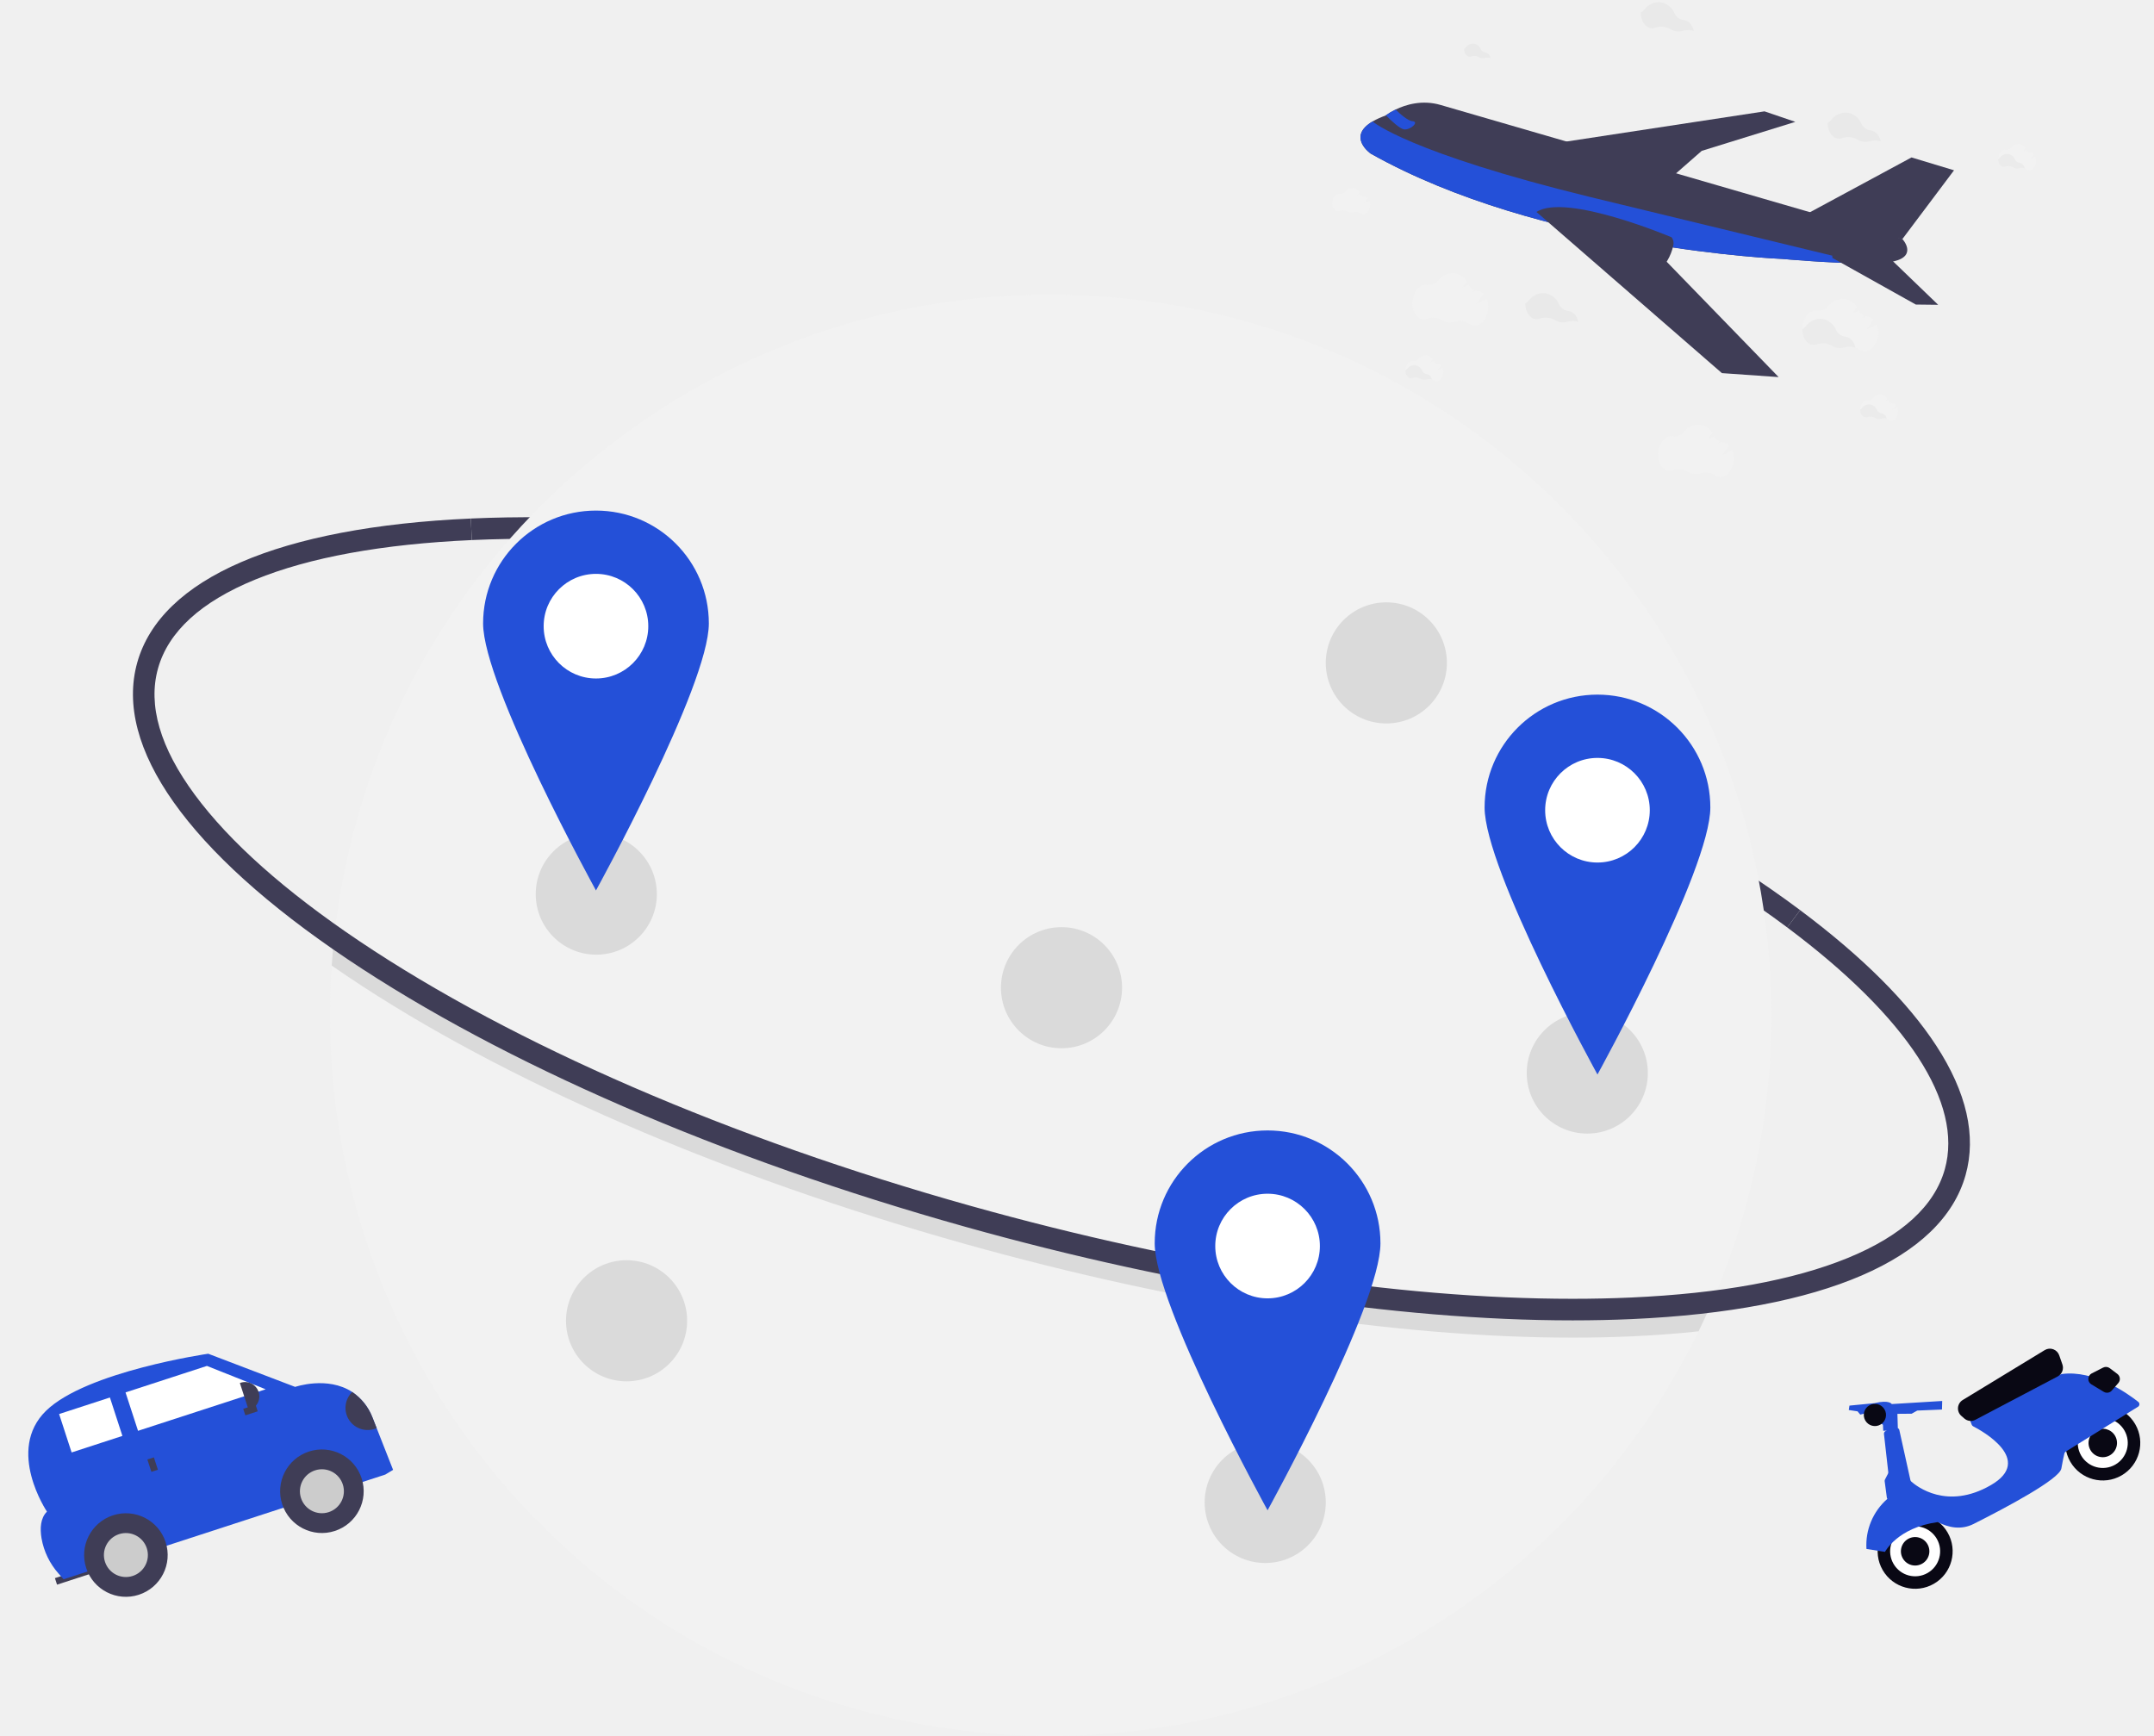
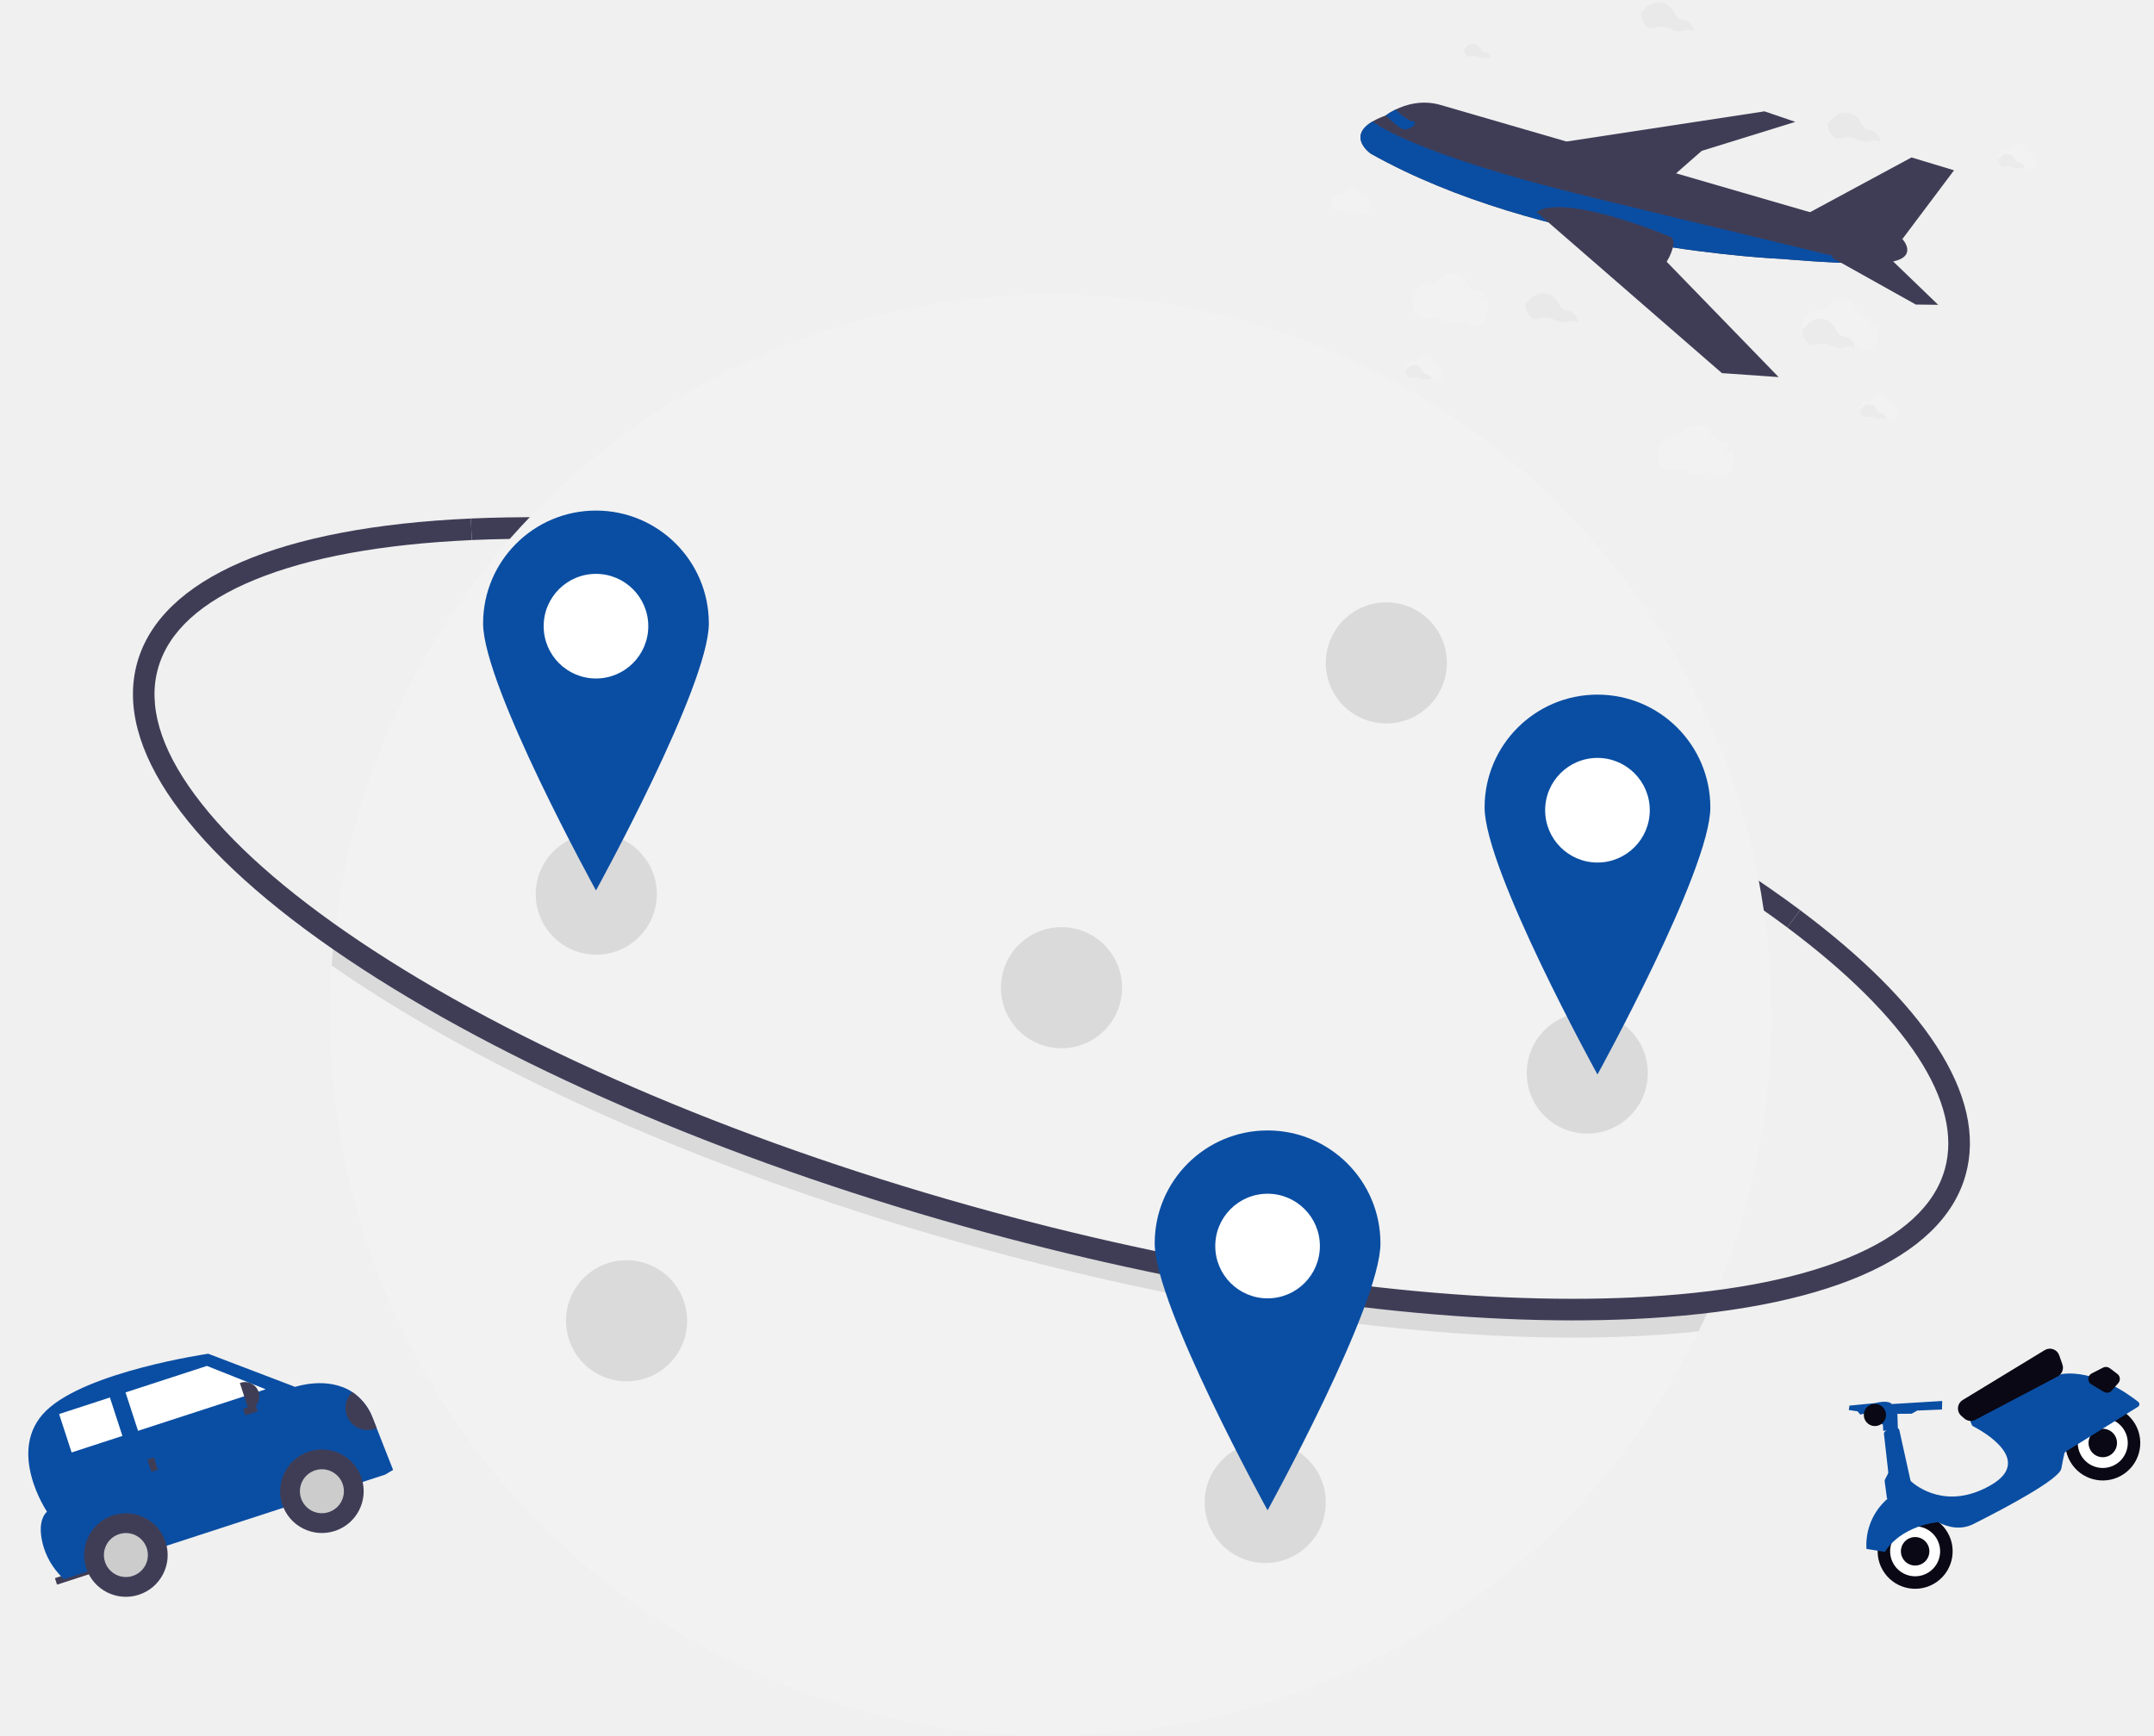
<svg xmlns="http://www.w3.org/2000/svg" width="1070.574" height="862.856" viewBox="0 0 1070.574 862.856" role="img" artist="Katerina Limpitsouni" source="https://undraw.co/">
  <g transform="translate(-481.593 -133.021)">
    <path d="M1176.822,531.313c-75.795-56.663-194.508-110.246-325.7-147.022-119.451-33.48-235.958-49.645-328.087-45.517l-.48-10.714c93.227-4.175,210.944,12.126,331.457,45.9,132.415,37.114,252.415,91.335,329.227,148.754Z" transform="translate(193.053 62.688)" fill="#3f3d56" />
    <path d="M1212.932,644.491A356.891,356.891,0,0,1,1182.046,790.2q-2.557,5.758-5.33,11.411A358.247,358.247,0,0,1,496.541,644.491q0-12.436.847-24.676.4-6.225,1.04-12.375c19.727-189.6,184.479-330.533,374.842-320.661s339.653,167.095,339.663,357.715Z" transform="translate(149.073 -6.845)" fill="#f2f2f2" />
    <path d="M1181.514,588.413q-2.557,5.758-5.33,11.411-15.7,1.7-33.052,2.477c-9.577.429-19.434.643-29.5.643-87.962,0-193.823-16.237-301.968-46.546C691.139,522.62,582.1,475.368,504.631,423.344q-3.959-2.655-7.775-5.319.4-6.225,1.04-12.375,6.161,4.392,12.709,8.793c76.561,51.4,184.5,98.15,303.952,131.632,107.2,30.05,212.065,46.147,299.018,46.147q14.912,0,29.074-.633Q1163.272,590.655,1181.514,588.413Z" transform="translate(149.607 194.945)" opacity="0.1" style="isolation:isolate" />
    <path d="M1175.7,726.224c-87.959,0-193.826-16.236-301.967-46.546C753.216,645.9,644.176,598.645,566.7,546.623,487.61,493.515,450.524,441.184,462.271,399.271s70.63-67.345,165.8-71.611l.48,10.714c-44.444,1.991-80.664,8.6-107.653,19.634-26.924,11.009-43.175,25.866-48.3,44.157s1.035,39.429,18.316,62.828c17.323,23.456,44.832,47.924,81.768,72.726,76.553,51.4,184.5,98.154,303.95,131.634C983.834,699.4,1088.689,715.5,1175.65,715.5q14.9,0,29.068-.633c44.445-1.993,80.664-8.6,107.655-19.634,26.923-11.009,43.175-25.865,48.3-44.157,9.2-32.843-18.613-75.519-78.336-120.166l6.423-8.589c30.731,22.975,53.479,45.621,67.615,67.309,15.152,23.251,20.072,44.9,14.623,64.34-11.748,41.914-70.632,67.344-165.8,71.609C1195.621,726.008,1185.772,726.224,1175.7,726.224Z" transform="translate(87.533 63.091)" fill="#3f3d56" />
    <circle cx="30.1" cy="30.1" r="30.1" transform="translate(747.857 547.345)" opacity="0.1" style="isolation:isolate" />
    <circle cx="30.1" cy="30.1" r="30.1" transform="translate(1080.329 849.715)" opacity="0.1" style="isolation:isolate" />
    <circle cx="30.1" cy="30.1" r="30.1" transform="translate(979.079 593.863)" opacity="0.1" style="isolation:isolate" />
    <circle cx="30.1" cy="30.1" r="30.1" transform="translate(762.908 759.415)" opacity="0.1" style="isolation:isolate" />
    <circle cx="30.1" cy="30.1" r="30.1" transform="translate(1140.525 432.417)" opacity="0.1" style="isolation:isolate" />
    <circle cx="30.1" cy="30.1" r="30.1" transform="translate(1240.403 636.278)" opacity="0.1" style="isolation:isolate" />
    <g transform="translate(1055.503 694.91)">
      <circle cx="39.678" cy="39.678" r="39.678" transform="translate(16.418 17.786)" fill="#fff" />
-       <path d="M726.918,286.191a56.1,56.1,0,0,0-56.1,56.1c0,30.98,56.1,132.715,56.1,132.715s56.1-101.728,56.1-132.715a56.1,56.1,0,0,0-56.1-56.1Zm0,83.459a26,26,0,1,1,26-26A26,26,0,0,1,726.918,369.65Z" transform="translate(-670.822 -286.191)" fill="#2450d8" />
+       <path d="M726.918,286.191a56.1,56.1,0,0,0-56.1,56.1c0,30.98,56.1,132.715,56.1,132.715s56.1-101.728,56.1-132.715a56.1,56.1,0,0,0-56.1-56.1Zm0,83.459a26,26,0,1,1,26-26A26,26,0,0,1,726.918,369.65Z" transform="translate(-670.822 -286.191)" fill="#0a4ea3" />
    </g>
    <circle cx="39.678" cy="39.678" r="39.678" transform="translate(738.125 404.59)" fill="#fff" />
-     <path d="M580.917,326.191a56.1,56.1,0,0,0-56.1,56.1c0,30.98,56.1,132.715,56.1,132.715s56.1-101.728,56.1-132.715a56.1,56.1,0,0,0-56.1-56.1Zm0,83.459a26,26,0,1,1,26-26,26,26,0,0,1-26,26Z" transform="translate(196.884 60.613)" fill="#2450d8" />
+     <path d="M580.917,326.191a56.1,56.1,0,0,0-56.1,56.1c0,30.98,56.1,132.715,56.1,132.715s56.1-101.728,56.1-132.715a56.1,56.1,0,0,0-56.1-56.1Zm0,83.459a26,26,0,1,1,26-26,26,26,0,0,1-26,26Z" transform="translate(196.884 60.613)" fill="#0a4ea3" />
    <circle cx="39.678" cy="39.678" r="39.678" transform="translate(1235.883 496.07)" fill="#fff" />
-     <path d="M765.918,360.191a56.1,56.1,0,0,0-56.1,56.1c0,30.98,56.1,132.715,56.1,132.715s56.1-101.728,56.1-132.715a56.1,56.1,0,0,0-56.1-56.1Zm0,83.459a26,26,0,1,1,26-26A26,26,0,0,1,765.918,443.65Z" transform="translate(509.644 118.094)" fill="#2450d8" style="isolation:isolate" />
+     <path d="M765.918,360.191a56.1,56.1,0,0,0-56.1,56.1c0,30.98,56.1,132.715,56.1,132.715s56.1-101.728,56.1-132.715a56.1,56.1,0,0,0-56.1-56.1Zm0,83.459a26,26,0,1,1,26-26A26,26,0,0,1,765.918,443.65Z" transform="translate(509.644 118.094)" fill="#0a4ea3" style="isolation:isolate" />
    <g transform="translate(1158.227 115.877) rotate(7)">
      <path d="M270.706,50.047c-3.077,1.134-8.48,2.066-14.734,2.815-17,2.041-40.307,2.765-40.307,2.765S95.875,65.562,6.094,28.612c0,0-13.059-6.846-.945-16.06a39.456,39.456,0,0,1,5.926-3.615l.148-.148a31.453,31.453,0,0,1,4.45-3.429C20.325,2.352,28.178-1.212,37.738.4L273.54,38.54S282.153,45.818,270.706,50.047Z" transform="translate(9.918 63.628)" fill="#3f3d56" />
      <path d="M0,35.023,49.363,0,71.12,3.763,49.817,40.8S.567,41.195,0,35.023Z" transform="translate(233.642 61.367)" fill="#3f3d56" />
      <path d="M0,27.576,98.327,0l15.849,3.313L69.759,23.293,55.879,38.824Z" transform="translate(109.364 47.537)" fill="#3f3d56" />
-       <path d="M255.972,40.31c-17,2.041-40.307,2.765-40.307,2.765S95.875,53.01,6.094,16.06c0,0-13.059-6.846-.945-16.06l.041.17S24.563,13.263,117.124,24.194Z" transform="translate(9.918 76.18)" fill="#2450d8" />
+       <path d="M255.972,40.31c-17,2.041-40.307,2.765-40.307,2.765S95.875,53.01,6.094,16.06c0,0-13.059-6.846-.945-16.06l.041.17S24.563,13.263,117.124,24.194Z" transform="translate(9.918 76.18)" fill="#0a4ea3" />
      <path d="M.212,5.322l43.96,17.949,11.043-1.225L28.921,2.283S-2.883-4.5.212,5.322Z" transform="translate(249.874 110.412)" fill="#3f3d56" />
-       <path d="M9.891,9.28C7.794,9.315,2.988,5.8,0,3.429A31.455,31.455,0,0,1,4.45,0c2.409,1.848,6.695,4.84,9.078,4.723C16.97,4.582,13.049,9.223,9.891,9.28Z" transform="translate(21.158 68.988)" fill="#2450d8" />
+       <path d="M9.891,9.28C7.794,9.315,2.988,5.8,0,3.429A31.455,31.455,0,0,1,4.45,0c2.409,1.848,6.695,4.84,9.078,4.723C16.97,4.582,13.049,9.223,9.891,9.28Z" transform="translate(21.158 68.988)" fill="#0a4ea3" />
      <path d="M129.464,70.916,101.24,72.393,21.885,18.886,7.155,8.951,0,4.123c13.424-11.336,68.194,4.3,68.194,4.3a4.833,4.833,0,0,1,1.335,3.98,24.6,24.6,0,0,1-2.072,7.9c-.132.315-.214.482-.214.482Z" transform="translate(101.296 106.863)" fill="#3f3d56" />
      <path d="M27.289,12.127a9.133,9.133,0,0,0-5.281.573,7.756,7.756,0,0,1-6.339,0,8.883,8.883,0,0,0-7.46.145,4.639,4.639,0,0,1-2.148.539C3.039,13.383.523,10.335,0,6.317A5.749,5.749,0,0,0,1.512,4.689,9.1,9.1,0,0,1,9.113,0a9.033,9.033,0,0,1,7.57,4.629,5.826,5.826,0,0,0,5.023,2.762h.079C24.19,7.384,26.275,9.312,27.289,12.127Z" transform="translate(101.309 150.521)" opacity="0.03" />
      <path d="M36.522,10.744l-4.9,3.1,2.966-5.394a4.833,4.833,0,0,0-2.954-1.055h-.079a5.418,5.418,0,0,1-1.014-.076L28.889,8.37,29.6,7.079a5.914,5.914,0,0,1-2.9-2.2L23.737,6.764l1.871-3.407A8.669,8.669,0,0,0,18.966,0a9.1,9.1,0,0,0-7.6,4.692A5.687,5.687,0,0,1,6.326,7.4H6.163C2.759,7.4,0,11.258,0,16.019s2.759,8.619,6.163,8.619A4.6,4.6,0,0,0,8.307,24.1a8.9,8.9,0,0,1,7.46-.145,7.781,7.781,0,0,0,6.342,0A8.9,8.9,0,0,1,29.5,24.1a4.634,4.634,0,0,0,2.126.526c3.4,0,6.163-3.857,6.163-8.619A10.948,10.948,0,0,0,36.522,10.744Z" transform="translate(239.527 135.198)" fill="#f2f2f2" />
      <path d="M27.289,12.127a9.132,9.132,0,0,0-5.281.573,7.757,7.757,0,0,1-6.339,0,8.883,8.883,0,0,0-7.46.145,4.641,4.641,0,0,1-2.148.539C3.039,13.383.523,10.335,0,6.317A5.751,5.751,0,0,0,1.511,4.689,9.1,9.1,0,0,1,9.113,0a9.033,9.033,0,0,1,7.57,4.629,5.826,5.826,0,0,0,5.038,2.762H21.8C24.19,7.384,26.275,9.312,27.289,12.127Z" transform="translate(239.549 146.427)" opacity="0.03" />
      <path d="M36.522,10.744l-4.9,3.1,2.966-5.394a4.833,4.833,0,0,0-2.954-1.055h-.079a5.421,5.421,0,0,1-1.014-.076L28.889,8.37,29.6,7.079a5.914,5.914,0,0,1-2.9-2.2L23.737,6.764l1.871-3.407A8.669,8.669,0,0,0,18.966,0a9.1,9.1,0,0,0-7.6,4.692A5.687,5.687,0,0,1,6.326,7.4H6.163C2.759,7.4,0,11.258,0,16.019s2.759,8.619,6.163,8.619A4.6,4.6,0,0,0,8.307,24.1a8.9,8.9,0,0,1,7.46-.145,7.781,7.781,0,0,0,6.342.016,8.9,8.9,0,0,1,7.391.142,4.636,4.636,0,0,0,2.126.526c3.4,0,6.163-3.858,6.163-8.619A10.949,10.949,0,0,0,36.522,10.744Z" transform="translate(45.539 146.137)" fill="#f2f2f2" />
      <path d="M27.289,12.127a9.132,9.132,0,0,0-5.281.573,7.756,7.756,0,0,1-6.339,0,8.883,8.883,0,0,0-7.46.145,4.639,4.639,0,0,1-2.148.538C3.039,13.383.523,10.335,0,6.317A5.751,5.751,0,0,0,1.511,4.689,9.1,9.1,0,0,1,9.113,0a9.033,9.033,0,0,1,7.57,4.629,5.825,5.825,0,0,0,5.038,2.762H21.8C24.19,7.384,26.275,9.312,27.289,12.127Z" transform="translate(239.549 43.141)" opacity="0.03" />
      <path d="M18.195,5.344,15.754,6.89,17.234,4.2a2.4,2.4,0,0,0-1.474-.529h-.038a3,3,0,0,1-.507-.038l-.825.523.353-.63a2.947,2.947,0,0,1-1.445-1.1l-1.477.945.945-1.7A4.317,4.317,0,0,0,9.453,0,4.5,4.5,0,0,0,5.674,2.34,2.834,2.834,0,0,1,3.155,3.691H3.073C1.376,3.691,0,5.618,0,7.992s1.376,4.3,3.073,4.3a2.305,2.305,0,0,0,1.071-.268,4.431,4.431,0,0,1,3.722-.072,3.876,3.876,0,0,0,3.149,0,4.434,4.434,0,0,1,3.687.072,2.336,2.336,0,0,0,1.058.261c1.7,0,3.073-1.924,3.073-4.3a5.486,5.486,0,0,0-.639-2.642Z" transform="translate(0 110.251)" fill="#f2f2f2" />
      <path d="M13.616,6.056a4.522,4.522,0,0,0-2.636.287,3.917,3.917,0,0,1-1.574.334,3.862,3.862,0,0,1-1.59-.343,4.44,4.44,0,0,0-3.722.076,2.292,2.292,0,0,1-1.068.268C1.518,6.676.261,5.155,0,3.152A2.959,2.959,0,0,0,.756,2.34,4.528,4.528,0,0,1,4.535,0,4.547,4.547,0,0,1,8.313,2.311a2.9,2.9,0,0,0,2.519,1.376h.041A3.169,3.169,0,0,1,13.616,6.056Z" transform="translate(55.668 31.748)" opacity="0.03" />
      <path d="M18.195,5.344,15.754,6.89,17.234,4.2a2.4,2.4,0,0,0-1.474-.529h-.038a3,3,0,0,1-.507-.038l-.825.523.353-.63a2.948,2.948,0,0,1-1.445-1.1l-1.477.945.945-1.7A4.317,4.317,0,0,0,9.453,0,4.5,4.5,0,0,0,5.674,2.34,2.834,2.834,0,0,1,3.155,3.691H3.073C1.376,3.691,0,5.618,0,7.992s1.376,4.3,3.073,4.3a2.3,2.3,0,0,0,1.071-.268,4.431,4.431,0,0,1,3.722-.072,3.877,3.877,0,0,0,3.149,0,4.434,4.434,0,0,1,3.687.072,2.336,2.336,0,0,0,1.058.261c1.7,0,3.073-1.924,3.073-4.3a5.485,5.485,0,0,0-.639-2.642Z" transform="translate(272.963 180.153)" fill="#f2f2f2" />
      <path d="M13.616,6.056a4.522,4.522,0,0,0-2.636.287,3.915,3.915,0,0,1-1.574.334,3.861,3.861,0,0,1-1.59-.343,4.44,4.44,0,0,0-3.722.076,2.29,2.29,0,0,1-1.067.268C1.518,6.676.261,5.155,0,3.152A2.958,2.958,0,0,0,.756,2.34,4.528,4.528,0,0,1,4.534,0,4.547,4.547,0,0,1,8.313,2.311a2.9,2.9,0,0,0,2.519,1.376h.041A3.169,3.169,0,0,1,13.616,6.056Z" transform="translate(272.947 185.733)" opacity="0.03" />
      <path d="M18.195,5.344,15.754,6.89,17.234,4.2a2.4,2.4,0,0,0-1.474-.529h-.038a3,3,0,0,1-.507-.038l-.825.523.353-.63a2.948,2.948,0,0,1-1.445-1.1l-1.477.945.945-1.7A4.317,4.317,0,0,0,9.453,0,4.5,4.5,0,0,0,5.674,2.34,2.834,2.834,0,0,1,3.155,3.691H3.073C1.376,3.691,0,5.618,0,7.992s1.376,4.3,3.073,4.3a2.305,2.305,0,0,0,1.071-.268,4.431,4.431,0,0,1,3.722-.073,3.876,3.876,0,0,0,3.149,0,4.434,4.434,0,0,1,3.687.072,2.337,2.337,0,0,0,1.058.261c1.7,0,3.073-1.924,3.073-4.3A5.485,5.485,0,0,0,18.195,5.344Z" transform="translate(46.237 188.34)" fill="#f2f2f2" />
      <path d="M13.616,6.056a4.521,4.521,0,0,0-2.636.287,3.915,3.915,0,0,1-1.574.334,3.861,3.861,0,0,1-1.59-.343,4.44,4.44,0,0,0-3.722.076,2.291,2.291,0,0,1-1.068.268C1.518,6.676.261,5.155,0,3.152A2.958,2.958,0,0,0,.756,2.34,4.528,4.528,0,0,1,4.535,0,4.547,4.547,0,0,1,8.313,2.311a2.9,2.9,0,0,0,2.519,1.376h.041A3.17,3.17,0,0,1,13.616,6.056Z" transform="translate(46.221 193.92)" opacity="0.03" />
      <path d="M36.522,10.744l-4.9,3.1,2.966-5.394a4.834,4.834,0,0,0-2.954-1.055h-.079a5.42,5.42,0,0,1-1.014-.076L28.889,8.37,29.6,7.079a5.914,5.914,0,0,1-2.9-2.2L23.737,6.764l1.87-3.407A8.668,8.668,0,0,0,18.966,0a9.1,9.1,0,0,0-7.6,4.692A5.687,5.687,0,0,1,6.326,7.4H6.163C2.759,7.4,0,11.258,0,16.019s2.759,8.619,6.163,8.619A4.6,4.6,0,0,0,8.307,24.1a8.9,8.9,0,0,1,7.46-.145,7.781,7.781,0,0,0,6.342.016,8.9,8.9,0,0,1,7.391.142,4.636,4.636,0,0,0,2.126.526c3.4,0,6.163-3.857,6.163-8.619A10.948,10.948,0,0,0,36.522,10.744Z" transform="translate(175.871 206)" fill="#f2f2f2" />
      <path d="M27.289,12.127a9.132,9.132,0,0,0-5.281.573,7.756,7.756,0,0,1-6.339,0,8.883,8.883,0,0,0-7.46.145,4.639,4.639,0,0,1-2.148.538C3.039,13.383.523,10.335,0,6.317A5.75,5.75,0,0,0,1.511,4.689,9.1,9.1,0,0,1,9.113,0a9.033,9.033,0,0,1,7.57,4.629,5.826,5.826,0,0,0,5.038,2.762H21.8C24.19,7.384,26.275,9.312,27.289,12.127Z" transform="translate(140.671 0)" opacity="0.03" />
      <path d="M18.195,5.344,15.754,6.89,17.235,4.2a2.4,2.4,0,0,0-1.474-.529h-.038a3,3,0,0,1-.507-.038l-.825.523.353-.63a2.947,2.947,0,0,1-1.445-1.1l-1.477.945.944-1.7A4.317,4.317,0,0,0,9.453,0,4.5,4.5,0,0,0,5.675,2.34,2.834,2.834,0,0,1,3.155,3.691H3.074C1.376,3.691,0,5.618,0,7.992s1.376,4.3,3.074,4.3a2.3,2.3,0,0,0,1.071-.268,4.43,4.43,0,0,1,3.722-.072,3.877,3.877,0,0,0,3.149,0,4.433,4.433,0,0,1,3.687.072,2.336,2.336,0,0,0,1.058.261c1.7,0,3.073-1.924,3.073-4.3a5.488,5.488,0,0,0-.639-2.642Z" transform="translate(325.866 48.211)" fill="#f2f2f2" />
      <path d="M13.6,6.056a4.522,4.522,0,0,0-2.636.287,3.918,3.918,0,0,1-1.575.334,3.86,3.86,0,0,1-1.574-.343,4.44,4.44,0,0,0-3.722.076,2.292,2.292,0,0,1-1.068.268C1.518,6.676.261,5.155,0,3.152A2.958,2.958,0,0,0,.756,2.34,4.528,4.528,0,0,1,4.535,0,4.546,4.546,0,0,1,8.313,2.311a2.9,2.9,0,0,0,2.5,1.376h.041A3.169,3.169,0,0,1,13.6,6.056Z" transform="translate(325.866 53.791)" opacity="0.03" />
    </g>
    <g transform="matrix(0.951, -0.309, 0.309, 0.951, 481.593, 835.259)">
      <rect width="21.444" height="3.404" transform="translate(0.566 86.595)" fill="#3f3d56" />
-       <path d="M177.055,87.357l-4.424,1.023-168.15.09L2.968,84.948A35.559,35.559,0,0,1,.354,65.72c.724-4.866,2.539-9.7,6.661-11.8,0,0-10.107-35.316,15.016-47.782s85.475-2.084,85.475-2.084L143.5,33.084s16.978-.305,26.2,11.178a26.954,26.954,0,0,1,5.638,14.845l.364,5.973Z" transform="translate(0 0)" fill="#2450d8" />
+       <path d="M177.055,87.357l-4.424,1.023-168.15.09L2.968,84.948A35.559,35.559,0,0,1,.354,65.72c.724-4.866,2.539-9.7,6.661-11.8,0,0-10.107-35.316,15.016-47.782s85.475-2.084,85.475-2.084L143.5,33.084s16.978-.305,26.2,11.178a26.954,26.954,0,0,1,5.638,14.845l.364,5.973Z" transform="translate(0 0)" fill="#0a4ea3" />
      <circle cx="20.763" cy="20.763" r="20.763" transform="translate(119.36 65.762)" fill="#3f3d56" />
      <circle cx="10.928" cy="10.928" r="10.928" transform="translate(129.194 75.598)" fill="#ccc" />
      <circle cx="20.763" cy="20.763" r="20.763" transform="translate(16.904 65.817)" fill="#3f3d56" />
      <circle cx="10.928" cy="10.928" r="10.928" transform="translate(26.739 75.652)" fill="#ccc" />
      <path d="M66.726,20.072,16.5,20.095H10.366L.014,20.1v-.756l-.007-9.1L0,.023H6.887L13.018.014,23.879.007H30.01L42.548,0Z" transform="translate(62.472 9.618)" fill="#fff" />
      <path d="M26.56,20.079.014,20.094.007,14.885v-9.1L0,.014H3.887L10.018.007,26.553,0Z" transform="translate(27.754 9.648)" fill="#fff" />
      <rect width="3.404" height="6.467" transform="translate(62.494 44.699)" fill="#3f3d56" />
      <rect width="3.404" height="6.467" transform="matrix(0.001, 1, -1, 0.001, 122.053, 35.474)" fill="#3f3d56" />
      <path d="M0,0H.374A7.114,7.114,0,0,1,7.488,7.114h0A7.114,7.114,0,0,1,.375,14.228H0V0Z" transform="translate(117.968 22.748)" fill="#3f3d56" />
      <path d="M12.186,20.818A11,11,0,0,1,6.184,0a26.954,26.954,0,0,1,5.638,14.845Z" transform="translate(163.515 44.262)" fill="#3f3d56" />
    </g>
    <g transform="translate(1376.292 845.835) rotate(-30)">
      <circle cx="18.638" cy="18.638" r="18.638" transform="translate(109.417 60.396)" fill="#090814" />
      <circle cx="12.425" cy="12.425" r="12.425" transform="translate(115.629 66.609)" fill="#fff" />
      <circle cx="7.075" cy="7.075" r="7.075" transform="translate(120.979 71.958)" fill="#090814" />
      <circle cx="18.638" cy="18.638" r="18.638" transform="translate(1.733 60.396)" fill="#090814" />
      <circle cx="12.425" cy="12.425" r="12.425" transform="translate(7.945 66.609)" fill="#fff" />
-       <path d="M153.55,70.171c-2.426-6.119-10.91-24.816-26.02-31a1.481,1.481,0,0,0-.362-.1L78.706,32.129a1.48,1.48,0,0,0-1.67,1.229L76.186,38.6a1.479,1.479,0,0,0,.214,1.035c2.461,3.817,18.234,29.734-7.024,29.734S37.158,51.3,36.053,48.106a1.5,1.5,0,0,1-.014-.928l7.655-24.246a1.47,1.47,0,0,0-.159-1.225L46.9,15.455l6.164,3.489,3.193.038,10.9,5.695,2.219-3.624L46.9,9.843s.038-2.6-7.21-4.666L28.3,0,26.921,1.726l3.451,2.761.345,2.071,2.416.69,4.832,9.319-1.381,2.671,1.677.818-.48-.11A1.477,1.477,0,0,0,36.1,20.8l-7.614,17.45a1.5,1.5,0,0,1-.556.652l-2.713,1.75a1.474,1.474,0,0,0-.566.68l-3.1,7.514a1.48,1.48,0,0,0-.1.718A30.481,30.481,0,0,0,0,65.925l7.248,5.867s11.362-7.351,30.138.3c3.265,5.08,8.025,9.295,14.9,9.692,18.123,1.049,48.151,2.085,51.6-2.057,2.526-3.034,4.283-4.925,5.046-5.722a1.49,1.49,0,0,1,1.022-.456L152.217,72.2a1.481,1.481,0,0,0,1.329-2.026Z" fill="#2450d8" />
+       <path d="M153.55,70.171c-2.426-6.119-10.91-24.816-26.02-31a1.481,1.481,0,0,0-.362-.1L78.706,32.129a1.48,1.48,0,0,0-1.67,1.229L76.186,38.6a1.479,1.479,0,0,0,.214,1.035c2.461,3.817,18.234,29.734-7.024,29.734S37.158,51.3,36.053,48.106a1.5,1.5,0,0,1-.014-.928l7.655-24.246a1.47,1.47,0,0,0-.159-1.225L46.9,15.455l6.164,3.489,3.193.038,10.9,5.695,2.219-3.624L46.9,9.843s.038-2.6-7.21-4.666L28.3,0,26.921,1.726l3.451,2.761.345,2.071,2.416.69,4.832,9.319-1.381,2.671,1.677.818-.48-.11A1.477,1.477,0,0,0,36.1,20.8l-7.614,17.45a1.5,1.5,0,0,1-.556.652l-2.713,1.75a1.474,1.474,0,0,0-.566.68l-3.1,7.514a1.48,1.48,0,0,0-.1.718A30.481,30.481,0,0,0,0,65.925l7.248,5.867s11.362-7.351,30.138.3c3.265,5.08,8.025,9.295,14.9,9.692,18.123,1.049,48.151,2.085,51.6-2.057,2.526-3.034,4.283-4.925,5.046-5.722a1.49,1.49,0,0,1,1.022-.456L152.217,72.2a1.481,1.481,0,0,0,1.329-2.026Z" fill="#0a4ea3" />
      <circle cx="5.522" cy="5.522" r="5.522" transform="translate(31.415 4.828)" fill="#090814" />
      <path d="M51.732,14.556c-.066,0-.131,0-.2,0L5.362,12.765A4.888,4.888,0,0,1,.9,9.451L.271,7.612A4.915,4.915,0,0,1,4.806,1.1L52.512,0a4.913,4.913,0,0,1,4.939,5.833l-.9,4.722a4.884,4.884,0,0,1-4.822,4Z" transform="translate(73.641 24.635)" fill="#090814" />
      <circle cx="7.075" cy="7.075" r="7.075" transform="translate(13.295 71.958)" fill="#090814" />
      <path d="M6.61,12.551a3.1,3.1,0,0,1-2.72-1.608l-3.5-6.33A3.065,3.065,0,0,1,.48,1.461,3.064,3.064,0,0,1,3.276,0L9.623.329a3.135,3.135,0,0,1,2.706,1.895l1.853,4.383a3.111,3.111,0,0,1-1.85,4.152l-4.7,1.622a3.078,3.078,0,0,1-1.018.173Z" transform="translate(137.314 46.34)" fill="#090814" />
    </g>
  </g>
</svg>
